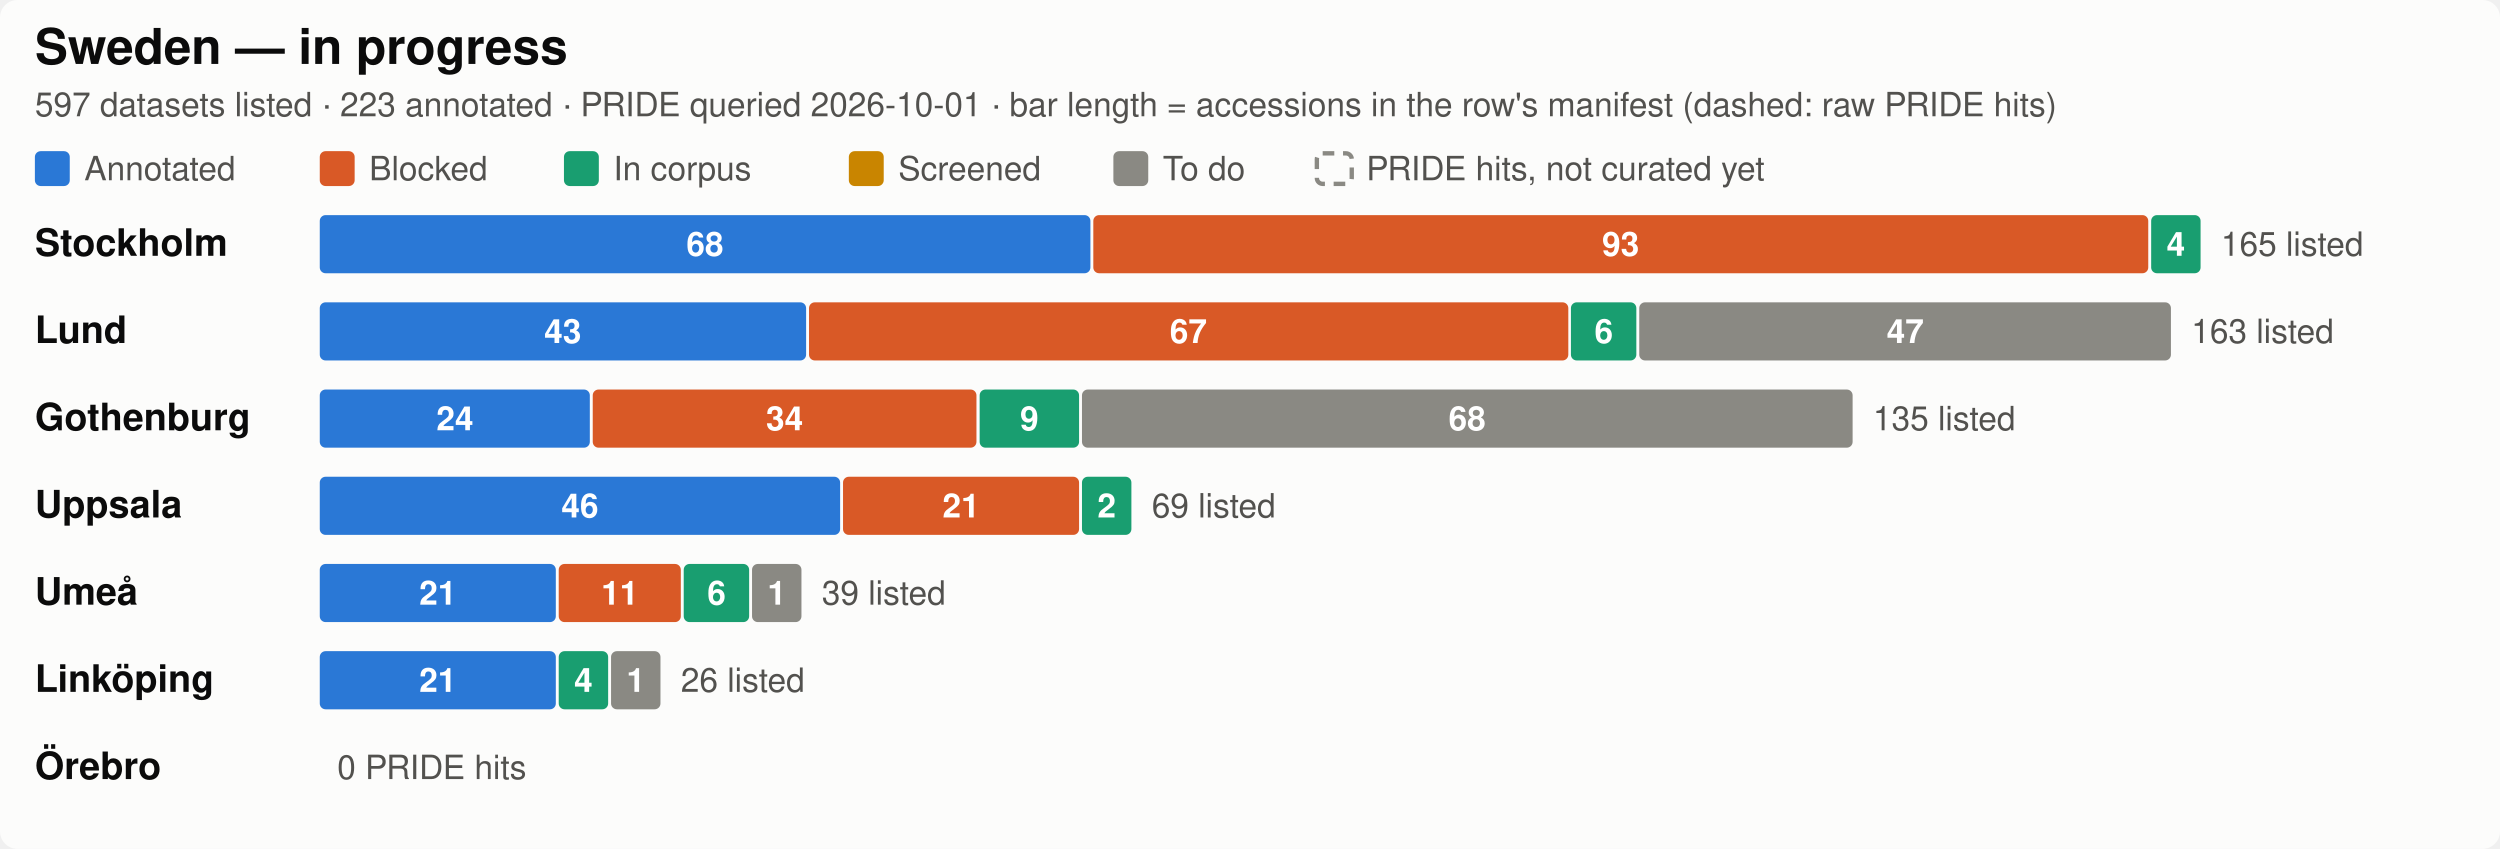
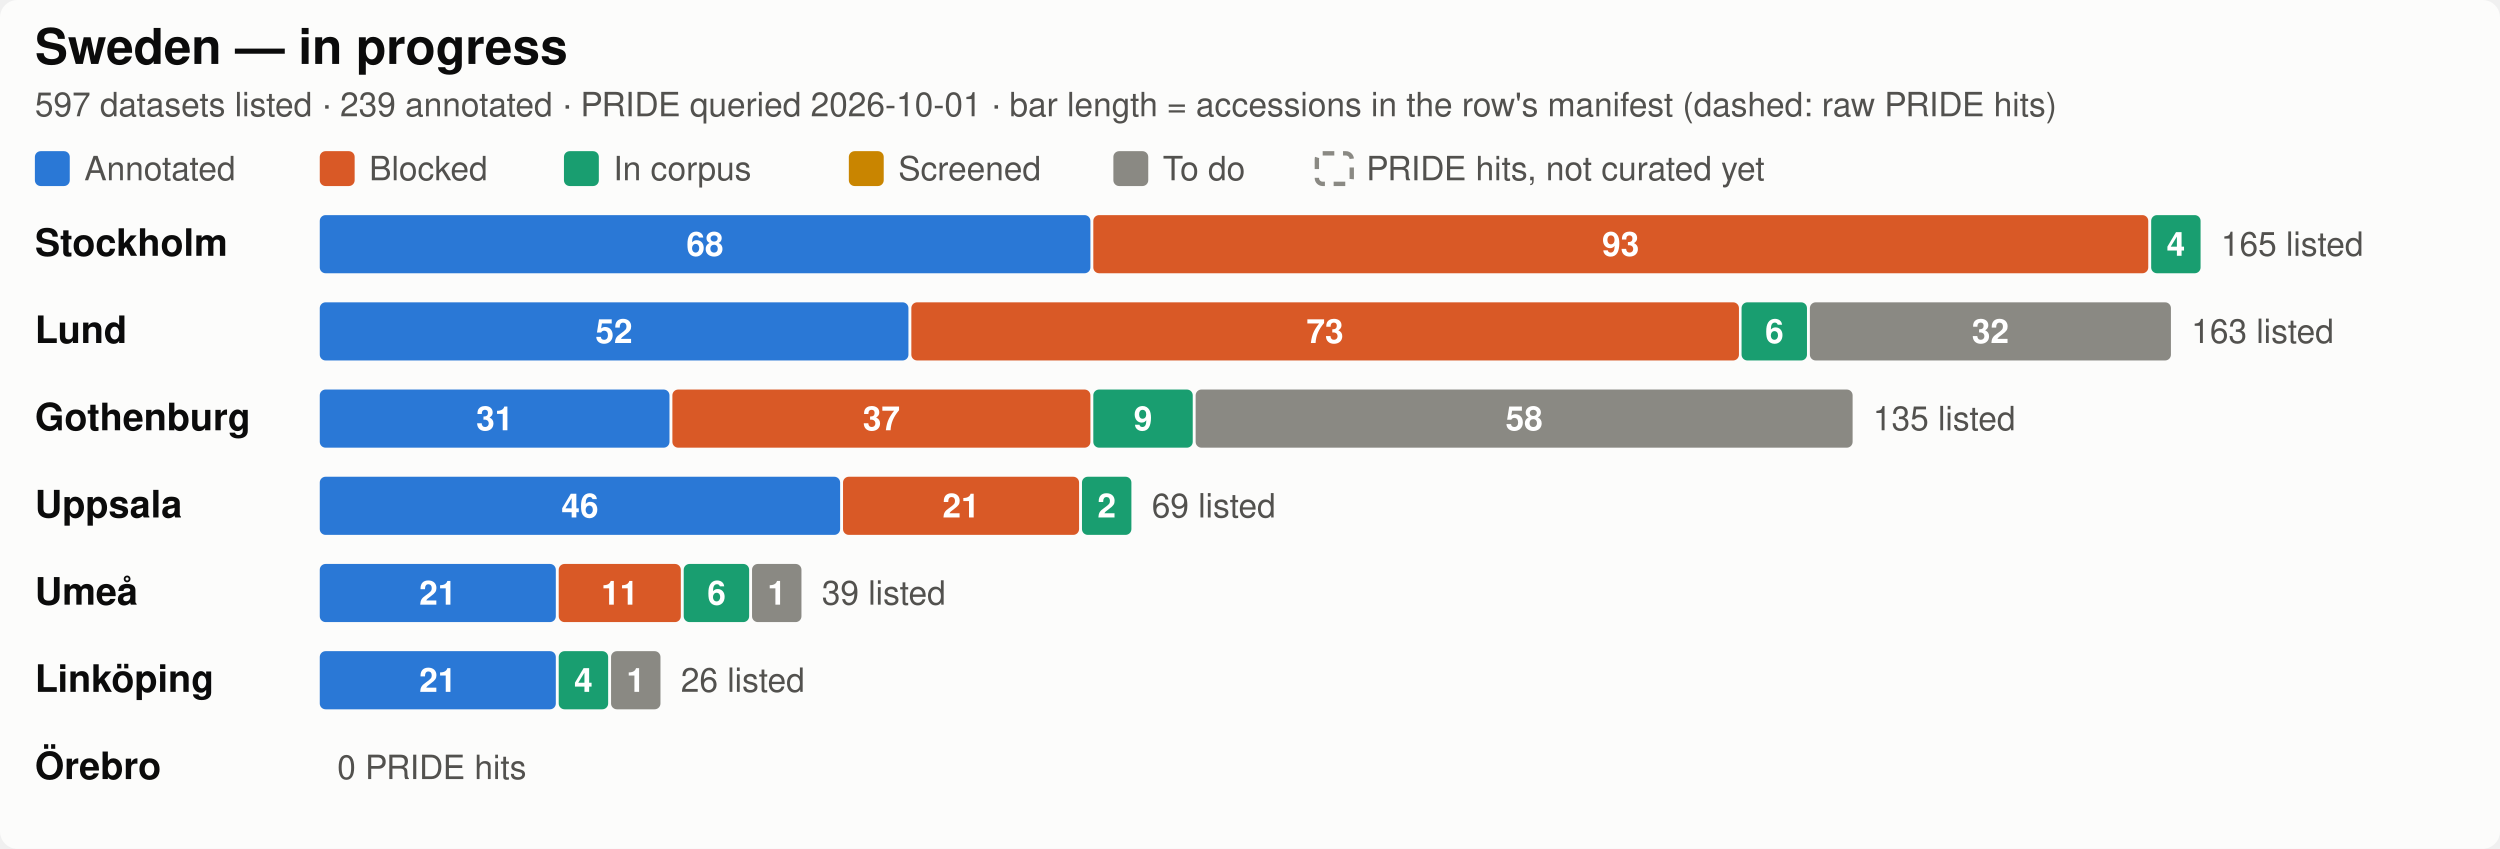
<svg xmlns="http://www.w3.org/2000/svg" width="860" height="292" viewBox="0 0 860 292" role="img" aria-label="Sweden SDRF progress by city">
  <style>
  .bg { fill: #fcfcfb; }
  .title { fill: #0b0b0b; font-size: 17px; font-weight: 600; }
  .city { fill: #0b0b0b; font-size: 13px; font-weight: 600; }
  .sub, .legend, .total { fill: #52514e; font-size: 11.5px; }
  .seg { font-size: 11.5px; font-weight: 600; fill: #ffffff; font-variant-numeric: tabular-nums; }
  .uncurated { fill: none; stroke: #8a8983; stroke-width: 1.5; stroke-dasharray: 4 3; }
  text { font-family: -apple-system, "Segoe UI", Helvetica, Arial, sans-serif; }
  .c-annotated { fill: #2a78d6; }
  .c-blocked { fill: #d95926; }
  .c-in_corpus { fill: #199e70; }
  .c-screened { fill: #c98500; }
  .c-todo { fill: #8a8983; }

  @media (prefers-color-scheme: dark) {
    .bg { fill: #1a1a19; }
    .title, .city { fill: #ffffff; }
    .sub, .legend, .total { fill: #c3c2b7; }
    .uncurated { stroke: #8f8e86; }
    .c-annotated { fill: #3987e5; }
    .c-blocked { fill: #d95926; }
    .c-in_corpus { fill: #199e70; }
    .c-screened { fill: #c98500; }
    .c-todo { fill: #6b6a65; }
  }
</style>
  <rect class="bg" width="860" height="292" rx="6" />
  <text class="title" x="12" y="22">Sweden — in progress</text>
-   <text class="sub" x="12" y="40">597 datasets listed · 223 annotated · PRIDE queried 2026-10-01 · bar length = accessions in the row's manifest (dashed: raw PRIDE hits)</text>
+   <text class="sub" x="12" y="40">597 datasets listed · 239 annotated · PRIDE queried 2026-10-01 · bar length = accessions in the row's manifest (dashed: raw PRIDE hits)</text>
  <rect class="c-annotated" fill="#2a78d6" x="12" y="52" width="12" height="12" rx="2" />
  <text class="legend" x="29" y="62">Annotated</text>
  <rect class="c-blocked" fill="#d95926" x="110" y="52" width="12" height="12" rx="2" />
  <text class="legend" x="127" y="62">Blocked</text>
  <rect class="c-in_corpus" fill="#199e70" x="194" y="52" width="12" height="12" rx="2" />
  <text class="legend" x="211" y="62">In corpus</text>
  <rect class="c-screened" fill="#c98500" x="292" y="52" width="12" height="12" rx="2" />
  <text class="legend" x="309" y="62">Screened</text>
  <rect class="c-todo" fill="#8a8983" x="383" y="52" width="12" height="12" rx="2" />
  <text class="legend" x="400" y="62">To do</text>
  <rect class="uncurated" fill="none" stroke="#8a8983" x="453" y="52.75" width="12" height="10.5" rx="2" />
  <text class="legend" x="470" y="62">PRIDE hits, not curated yet</text>
  <text class="city" x="12" y="88.0">Stockholm</text>
  <rect class="c-annotated" fill="#2a78d6" x="110.0" y="74" width="265.1" height="20" rx="2" />
  <text class="seg" x="242.5" y="88.0" text-anchor="middle">68</text>
  <rect class="c-blocked" fill="#d95926" x="376.1" y="74" width="362.9" height="20" rx="2" />
  <text class="seg" x="557.5" y="88.0" text-anchor="middle">93</text>
  <rect class="c-in_corpus" fill="#199e70" x="740.0" y="74" width="17.0" height="20" rx="2" />
  <text class="seg" x="748.5" y="88.0" text-anchor="middle">4</text>
  <text class="total" x="764.0" y="88.0">165 listed</text>
  <text class="city" x="12" y="118.0">Lund</text>
-   <rect class="c-annotated" fill="#2a78d6" x="110.0" y="104" width="167.3" height="20" rx="2" />
-   <text class="seg" x="193.6" y="118.0" text-anchor="middle">43</text>
-   <rect class="c-blocked" fill="#d95926" x="278.3" y="104" width="261.2" height="20" rx="2" />
-   <text class="seg" x="408.8" y="118.0" text-anchor="middle">67</text>
-   <rect class="c-in_corpus" fill="#199e70" x="540.4" y="104" width="22.5" height="20" rx="2" />
-   <text class="seg" x="551.7" y="118.0" text-anchor="middle">6</text>
-   <rect class="c-todo" fill="#8a8983" x="563.9" y="104" width="182.9" height="20" rx="2" />
-   <text class="seg" x="655.4" y="118.0" text-anchor="middle">47</text>
+   <rect class="c-annotated" fill="#2a78d6" x="110.0" y="104" width="202.5" height="20" rx="2" />
+   <text class="seg" x="211.2" y="118.0" text-anchor="middle">52</text>
+   <rect class="c-blocked" fill="#d95926" x="313.5" y="104" width="284.7" height="20" rx="2" />
+   <text class="seg" x="455.8" y="118.0" text-anchor="middle">73</text>
+   <rect class="c-in_corpus" fill="#199e70" x="599.1" y="104" width="22.5" height="20" rx="2" />
+   <text class="seg" x="610.4" y="118.0" text-anchor="middle">6</text>
+   <rect class="c-todo" fill="#8a8983" x="622.6" y="104" width="124.2" height="20" rx="2" />
+   <text class="seg" x="684.7" y="118.0" text-anchor="middle">32</text>
  <text class="total" x="753.8" y="118.0">163 listed</text>
  <text class="city" x="12" y="148.0">Gothenburg</text>
-   <rect class="c-annotated" fill="#2a78d6" x="110.0" y="134" width="92.9" height="20" rx="2" />
-   <text class="seg" x="156.5" y="148.0" text-anchor="middle">24</text>
-   <rect class="c-blocked" fill="#d95926" x="203.9" y="134" width="132.0" height="20" rx="2" />
-   <text class="seg" x="269.9" y="148.0" text-anchor="middle">34</text>
-   <rect class="c-in_corpus" fill="#199e70" x="337.0" y="134" width="34.2" height="20" rx="2" />
-   <text class="seg" x="354.1" y="148.0" text-anchor="middle">9</text>
-   <rect class="c-todo" fill="#8a8983" x="372.2" y="134" width="265.1" height="20" rx="2" />
-   <text class="seg" x="504.7" y="148.0" text-anchor="middle">68</text>
+   <rect class="c-annotated" fill="#2a78d6" x="110.0" y="134" width="120.3" height="20" rx="2" />
+   <text class="seg" x="170.2" y="148.0" text-anchor="middle">31</text>
+   <rect class="c-blocked" fill="#d95926" x="231.3" y="134" width="143.8" height="20" rx="2" />
+   <text class="seg" x="303.2" y="148.0" text-anchor="middle">37</text>
+   <rect class="c-in_corpus" fill="#199e70" x="376.1" y="134" width="34.2" height="20" rx="2" />
+   <text class="seg" x="393.2" y="148.0" text-anchor="middle">9</text>
+   <rect class="c-todo" fill="#8a8983" x="411.3" y="134" width="226.0" height="20" rx="2" />
+   <text class="seg" x="524.3" y="148.0" text-anchor="middle">58</text>
  <text class="total" x="644.3" y="148.0">135 listed</text>
  <text class="city" x="12" y="178.0">Uppsala</text>
  <rect class="c-annotated" fill="#2a78d6" x="110.0" y="164" width="179.0" height="20" rx="2" />
  <text class="seg" x="199.5" y="178.0" text-anchor="middle">46</text>
  <rect class="c-blocked" fill="#d95926" x="290.0" y="164" width="81.2" height="20" rx="2" />
  <text class="seg" x="330.6" y="178.0" text-anchor="middle">21</text>
  <rect class="c-in_corpus" fill="#199e70" x="372.2" y="164" width="17.0" height="20" rx="2" />
  <text class="seg" x="380.7" y="178.0" text-anchor="middle">2</text>
  <text class="total" x="396.2" y="178.0">69 listed</text>
  <text class="city" x="12" y="208.0">Umeå</text>
  <rect class="c-annotated" fill="#2a78d6" x="110.0" y="194" width="81.2" height="20" rx="2" />
  <text class="seg" x="150.6" y="208.0" text-anchor="middle">21</text>
  <rect class="c-blocked" fill="#d95926" x="192.2" y="194" width="42.0" height="20" rx="2" />
  <text class="seg" x="213.2" y="208.0" text-anchor="middle">11</text>
  <rect class="c-in_corpus" fill="#199e70" x="235.2" y="194" width="22.5" height="20" rx="2" />
  <text class="seg" x="246.5" y="208.0" text-anchor="middle">6</text>
  <rect class="c-todo" fill="#8a8983" x="258.7" y="194" width="17.0" height="20" rx="2" />
  <text class="seg" x="267.2" y="208.0" text-anchor="middle">1</text>
  <text class="total" x="282.7" y="208.0">39 listed</text>
  <text class="city" x="12" y="238.0">Linköping</text>
  <rect class="c-annotated" fill="#2a78d6" x="110.0" y="224" width="81.2" height="20" rx="2" />
  <text class="seg" x="150.6" y="238.0" text-anchor="middle">21</text>
  <rect class="c-in_corpus" fill="#199e70" x="192.2" y="224" width="17.0" height="20" rx="2" />
  <text class="seg" x="200.7" y="238.0" text-anchor="middle">4</text>
  <rect class="c-todo" fill="#8a8983" x="210.2" y="224" width="17.0" height="20" rx="2" />
  <text class="seg" x="218.7" y="238.0" text-anchor="middle">1</text>
  <text class="total" x="234.2" y="238.0">26 listed</text>
  <text class="city" x="12" y="268.0">Örebro</text>
  <text class="total" x="116.0" y="268.0">0 PRIDE hits</text>
</svg>
